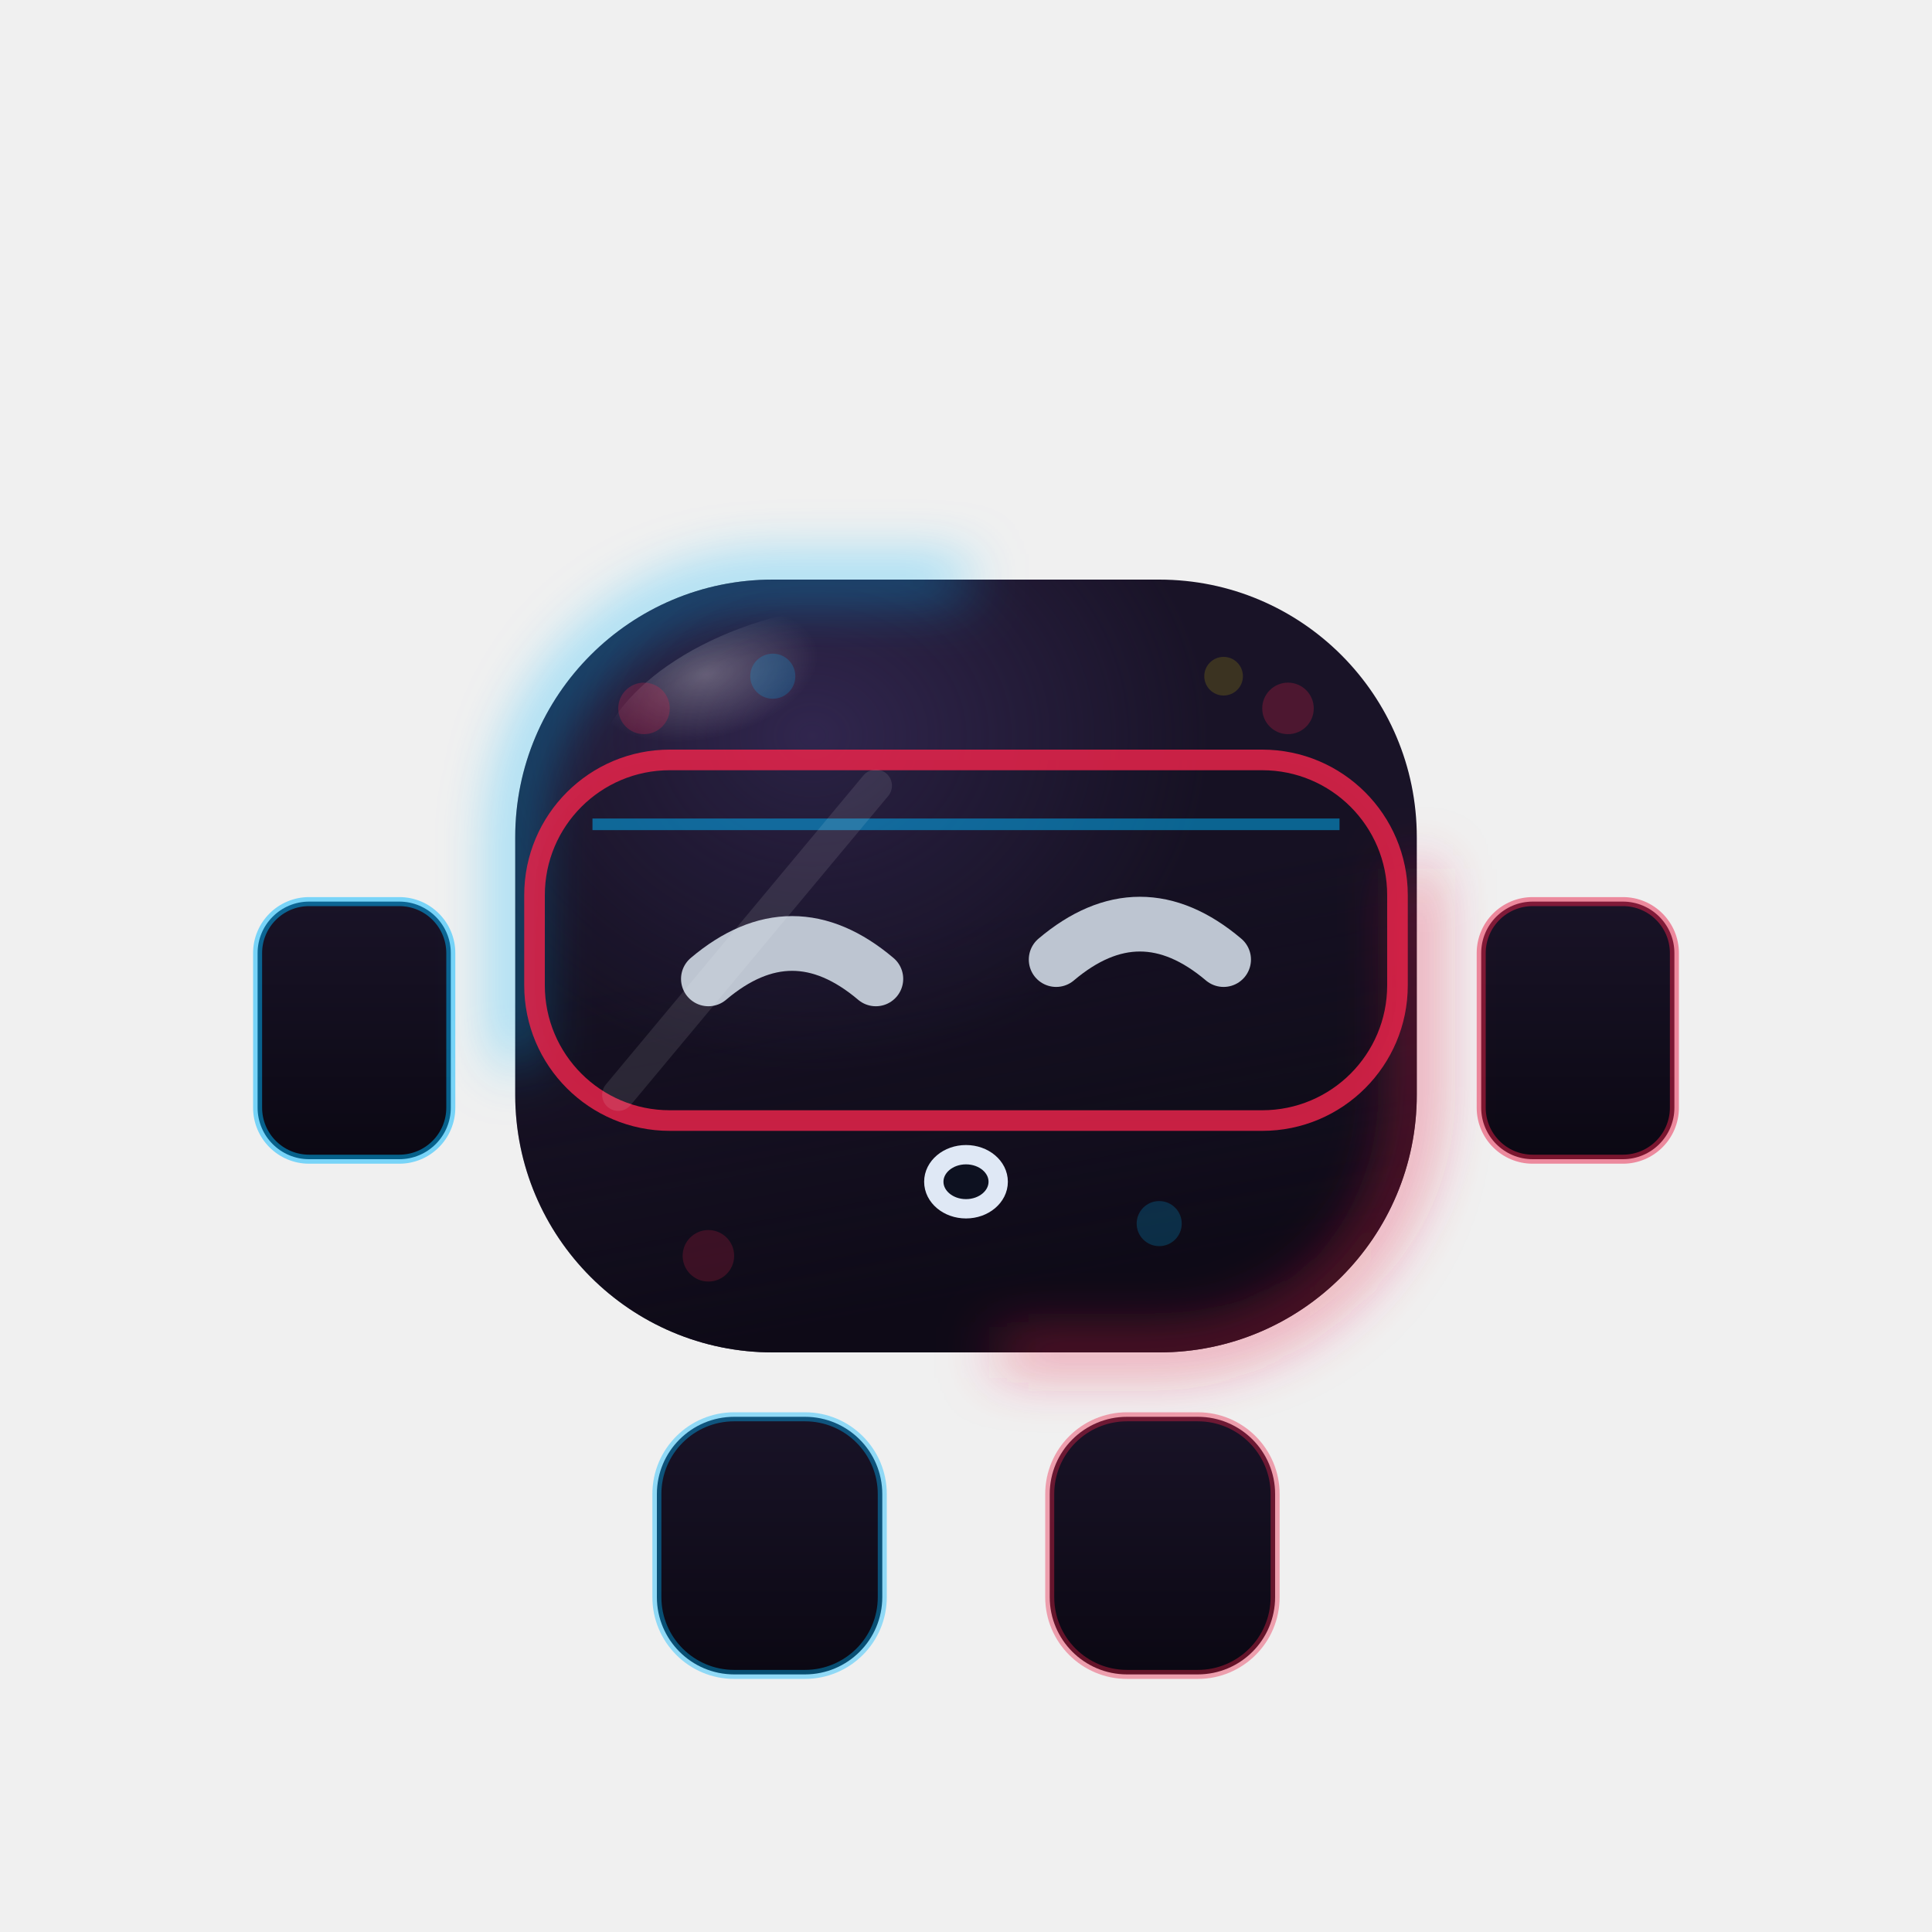
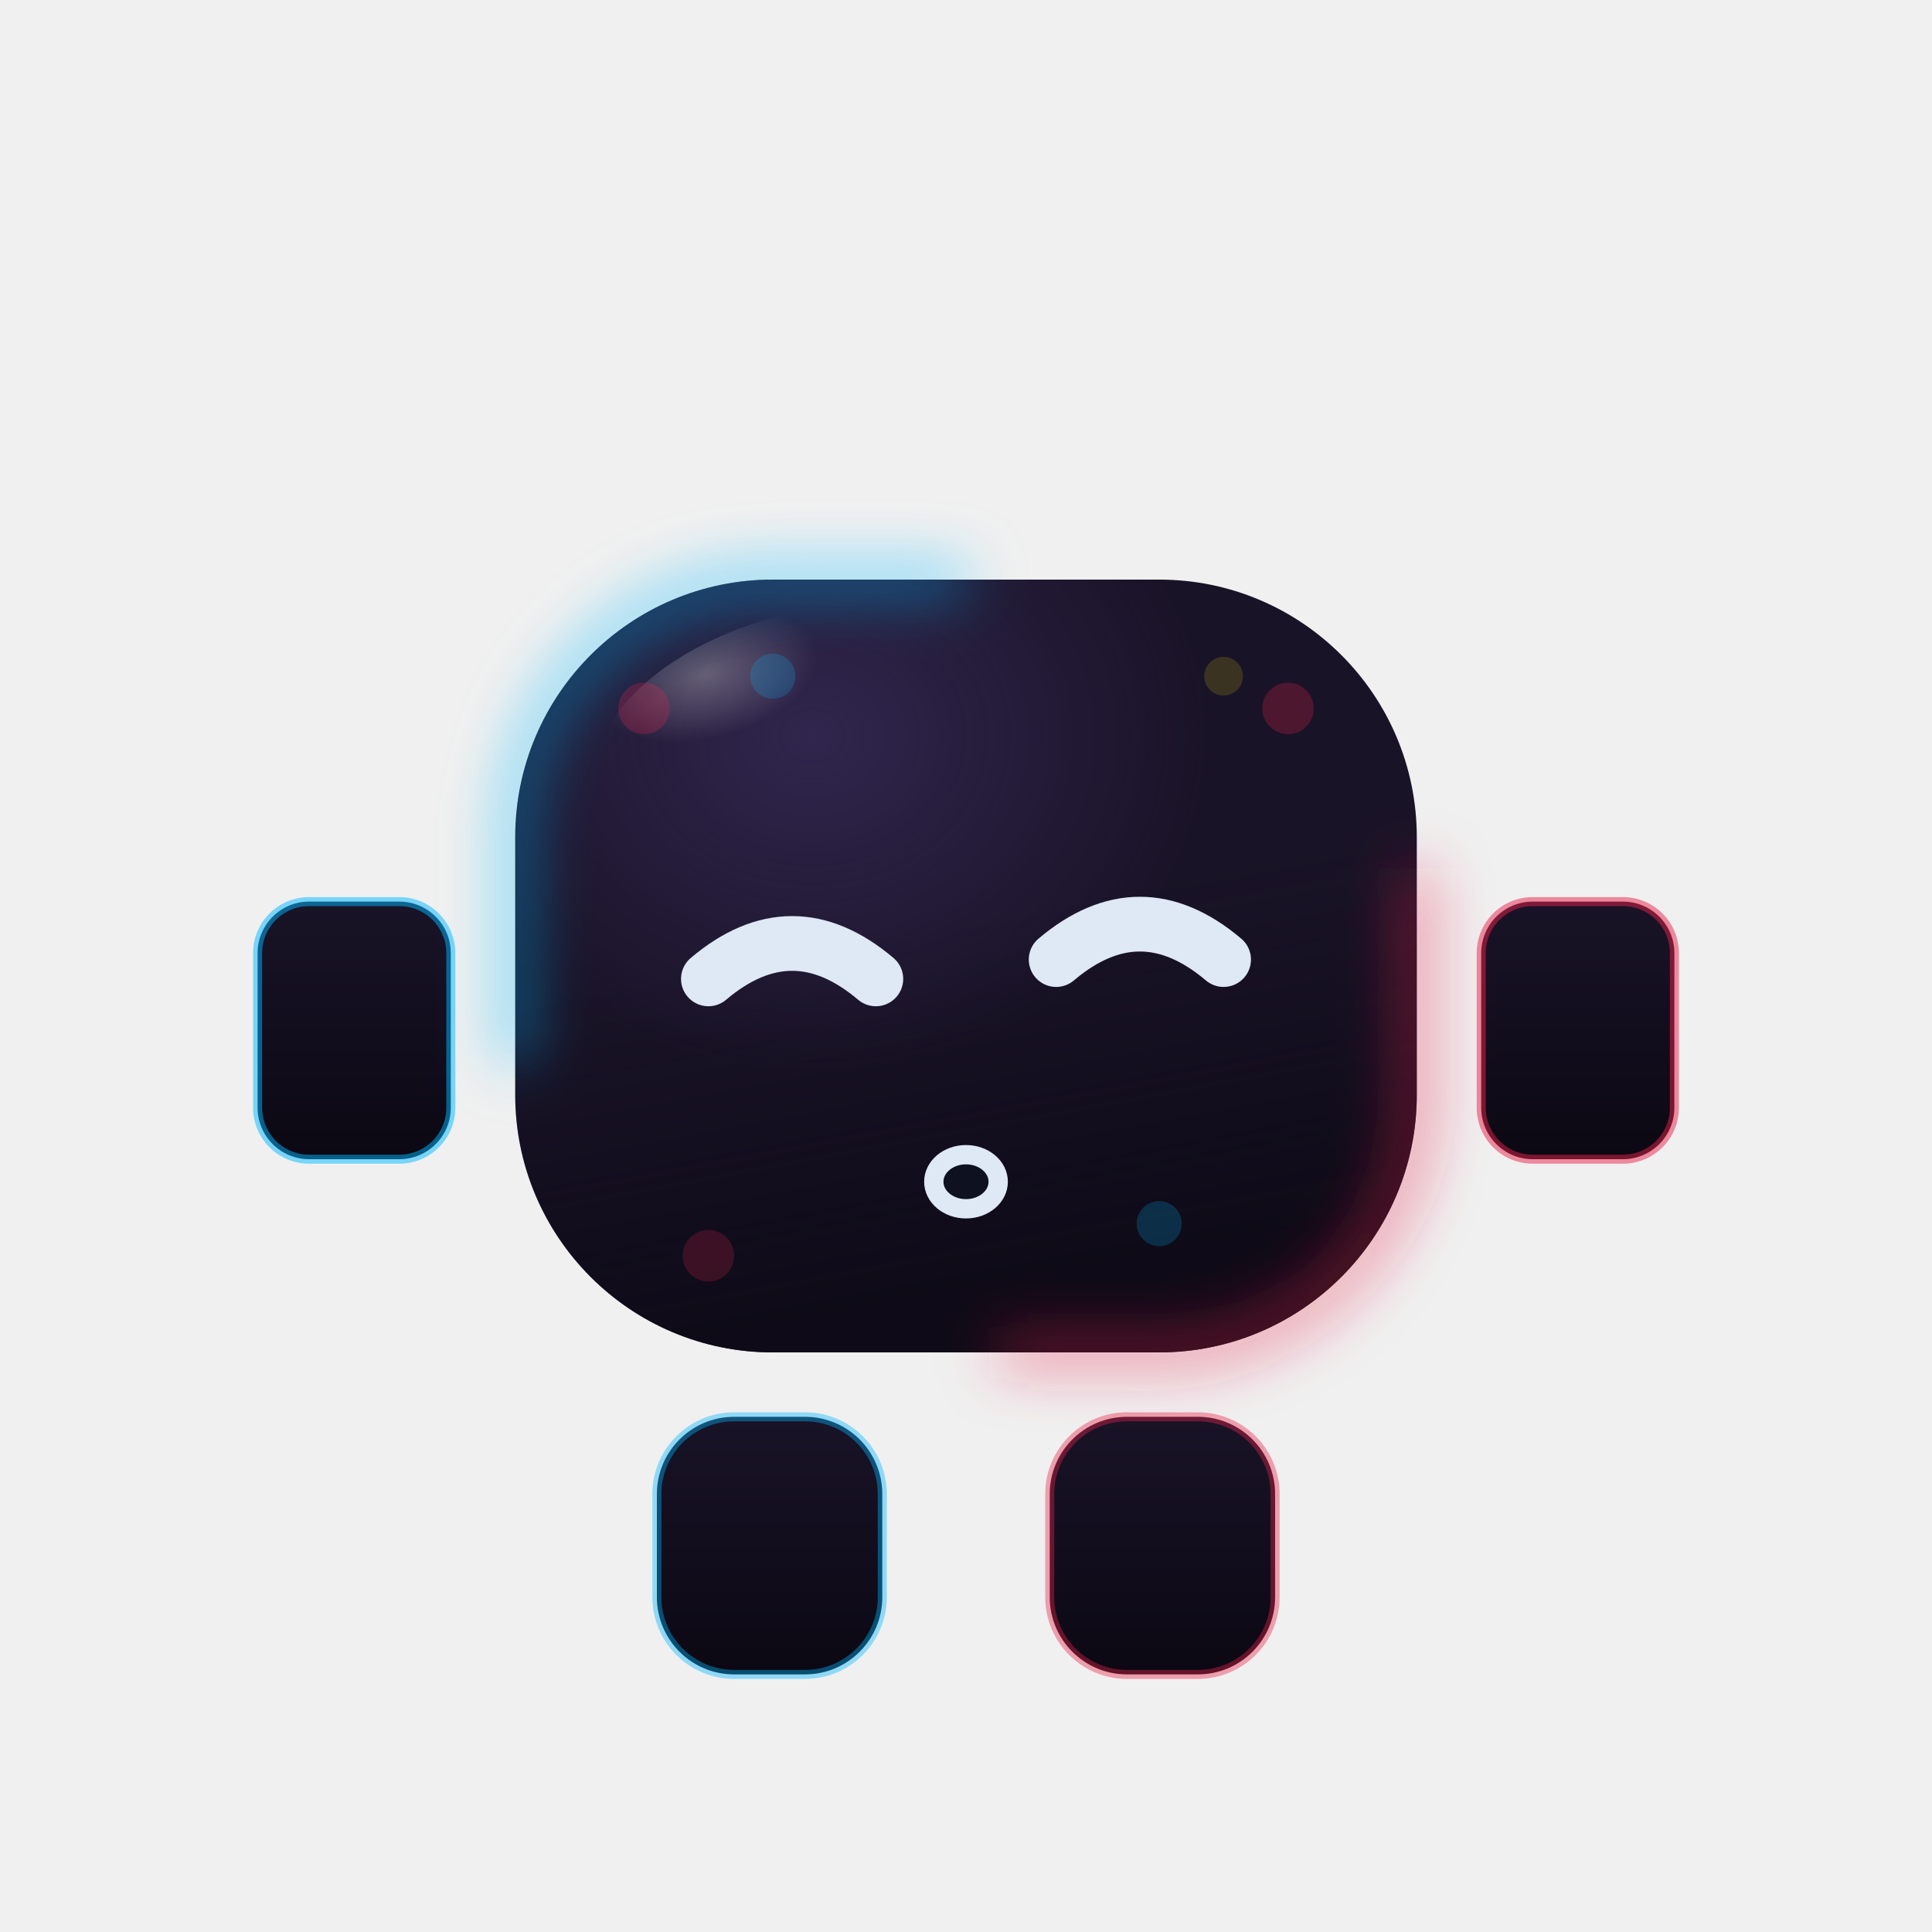
<svg xmlns="http://www.w3.org/2000/svg" viewBox="-3 -5 30 30">
  <defs>
    <radialGradient id="hd-hi" cx="33%" cy="20%" r="80%">
      <stop offset="0%" stop-color="#332852" stop-opacity="0.9" />
      <stop offset="55%" stop-color="#332852" stop-opacity="0" />
    </radialGradient>
    <linearGradient id="hd-lo" x1="0" y1="0" x2="0.22" y2="1">
      <stop offset="52%" stop-color="#0b0813" stop-opacity="0" />
      <stop offset="100%" stop-color="#0b0813" stop-opacity="0.8" />
    </linearGradient>
    <linearGradient id="hd-limb" x1="0" y1="0" x2="0" y2="1">
      <stop offset="0%" stop-color="#191327" />
      <stop offset="100%" stop-color="#0b0813" />
    </linearGradient>
    <radialGradient id="hd-spec" cx="30%" cy="16%" r="26%">
      <stop offset="0%" stop-color="#ffffff" stop-opacity="0.28" />
      <stop offset="100%" stop-color="#ffffff" stop-opacity="0" />
    </radialGradient>
    <filter id="hd-soft" x="-60%" y="-60%" width="220%" height="220%">
      <feGaussianBlur stdDeviation="0.45" />
    </filter>
  </defs>
  <g id="rig-root">
    <g id="rig-arm-left" data-pivot="2.5 9">
      <path d="M1.8 9 L3.2 9 A0.8 0.8 0 0 1 4 9.8 L4 12.2 A0.8 0.8 0 0 1 3.2 13 L1.8 13 A0.8 0.8 0 0 1 1 12.2 L1 9.8 A0.8 0.8 0 0 1 1.8 9 Z" fill="url(#hd-limb)" stroke="#00b8ff" stroke-width="0.14" stroke-opacity="0.5" />
    </g>
    <g id="rig-arm-right" data-pivot="21.5 9">
      <path d="M20.8 9 L22.2 9 A0.8 0.8 0 0 1 23 9.8 L23 12.2 A0.8 0.8 0 0 1 22.2 13 L20.8 13 A0.8 0.8 0 0 1 20 12.2 L20 9.8 A0.8 0.8 0 0 1 20.8 9 Z" fill="url(#hd-limb)" stroke="#e8234a" stroke-width="0.14" stroke-opacity="0.5" />
      <g id="slot-item" />
    </g>
    <g id="rig-leg-left" data-pivot="8.95 17">
      <rect x="7.2" y="17" width="3.5" height="4" rx="1.2" fill="url(#hd-limb)" stroke="#00b8ff" stroke-width="0.14" stroke-opacity="0.4" />
    </g>
    <g id="rig-leg-right" data-pivot="15.05 17">
      <rect x="13.3" y="17" width="3.5" height="4" rx="1.2" fill="url(#hd-limb)" stroke="#e8234a" stroke-width="0.14" stroke-opacity="0.4" />
    </g>
    <g id="rig-body">
      <path d="M9 4 L15 4 A4 4 0 0 1 19 8 L19 12 A4 4 0 0 1 15 16 L9 16 A4 4 0 0 1 5 12 L5 8 A4 4 0 0 1 9 4 Z" fill="#191327" />
      <path d="M9 4 L15 4 A4 4 0 0 1 19 8 L19 12 A4 4 0 0 1 15 16 L9 16 A4 4 0 0 1 5 12 L5 8 A4 4 0 0 1 9 4 Z" fill="url(#hd-lo)" />
      <path d="M9 4 L15 4 A4 4 0 0 1 19 8 L19 12 A4 4 0 0 1 15 16 L9 16 A4 4 0 0 1 5 12 L5 8 A4 4 0 0 1 9 4 Z" fill="url(#hd-hi)" />
      <ellipse cx="9.6" cy="6.4" rx="3.4" ry="1.9" fill="url(#hd-spec)" transform="rotate(-14 9.6 6.4)" />
      <path d="M5 11.5 L5 8 A4 4 0 0 1 9 4 L12 4" fill="none" stroke="#00b8ff" stroke-width="0.35" opacity="0.75" filter="url(#hd-soft)" />
      <path d="M19 8.5 L19 12 A4 4 0 0 1 15 16 L12.5 16" fill="none" stroke="#e8234a" stroke-width="0.35" opacity="0.75" filter="url(#hd-soft)" />
      <circle cx="7" cy="6" r="0.4" fill="#e8234a" opacity="0.25" />
      <circle cx="9" cy="5.5" r="0.35" fill="#00b8ff" opacity="0.2" />
      <circle cx="17" cy="6" r="0.4" fill="#e8234a" opacity="0.25" />
      <circle cx="15" cy="14" r="0.35" fill="#00b8ff" opacity="0.2" />
      <circle cx="8" cy="14.5" r="0.4" fill="#e8234a" opacity="0.2" />
      <circle cx="16" cy="5.5" r="0.3" fill="#ffea00" opacity="0.15" />
      <g id="rig-face-idle">
        <path d="M8 10.2 Q9.3 9.1 10.6 10.2" fill="none" stroke="#dfe8f5" stroke-width="0.85" stroke-linecap="round" />
        <path d="M13.4 9.9 Q14.7 8.8 16 9.9" fill="none" stroke="#dfe8f5" stroke-width="0.85" stroke-linecap="round" />
        <ellipse cx="12" cy="13.35" rx="0.5" ry="0.42" fill="#0d1120" stroke="#dfe8f5" stroke-width="0.3" />
      </g>
      <g id="rig-face-welcome" style="display:none">
        <ellipse cx="9.3" cy="9.55" rx="1.6" ry="2.2" fill="#0d1120" stroke="#dfe8f5" stroke-width="0.3" />
        <g class="pupil">
          <circle cx="10" cy="10.25" r="0.3" fill="#e8234a" fill-opacity="0.95" />
          <circle cx="9.35" cy="10.85" r="0.2" fill="#00b8ff" fill-opacity="0.8" />
          <circle cx="10.3" cy="10.85" r="0.14" fill="#ffea00" fill-opacity="0.7" />
        </g>
        <ellipse cx="14.7" cy="9.25" rx="1.6" ry="2.2" fill="#0d1120" stroke="#dfe8f5" stroke-width="0.3" />
        <g class="pupil">
          <circle cx="15.4" cy="9.95" r="0.3" fill="#e8234a" fill-opacity="0.95" />
          <circle cx="14.75" cy="10.55" r="0.2" fill="#00b8ff" fill-opacity="0.8" />
          <circle cx="15.7" cy="10.55" r="0.14" fill="#ffea00" fill-opacity="0.7" />
        </g>
        <g transform="rotate(-2 12 13.3)">
          <path d="M10.8 13.3 Q10.8 13 12 13 Q13.2 13 13.2 13.3 A1.1 1 0 0 1 10.8 13.3 Z" fill="#0d1120" stroke="#dfe8f5" stroke-width="0.3" />
        </g>
      </g>
      <g id="rig-face-curious" style="display:none">
        <ellipse cx="9.3" cy="9.55" rx="1.6" ry="2.2" fill="#0d1120" stroke="#dfe8f5" stroke-width="0.3" />
        <g class="pupil">
          <circle cx="10" cy="10.25" r="0.3" fill="#e8234a" fill-opacity="0.95" />
          <circle cx="9.35" cy="10.85" r="0.2" fill="#00b8ff" fill-opacity="0.8" />
          <circle cx="10.3" cy="10.85" r="0.14" fill="#ffea00" fill-opacity="0.7" />
        </g>
        <ellipse cx="14.7" cy="9.25" rx="1.6" ry="2.2" fill="#0d1120" stroke="#dfe8f5" stroke-width="0.3" />
        <g class="pupil">
          <circle cx="15.4" cy="9.95" r="0.3" fill="#e8234a" fill-opacity="0.95" />
          <circle cx="14.75" cy="10.55" r="0.2" fill="#00b8ff" fill-opacity="0.8" />
          <circle cx="15.7" cy="10.55" r="0.14" fill="#ffea00" fill-opacity="0.7" />
        </g>
        <path d="M8 7.1 L10.6 6.9" fill="none" stroke="#dfe8f5" stroke-width="0.5" stroke-linecap="round" />
        <path d="M13.35 6.6 Q14.7 5.7 16.05 6" fill="none" stroke="#dfe8f5" stroke-width="0.5" stroke-linecap="round" />
        <ellipse cx="12.05" cy="13.35" rx="0.45" ry="0.5" fill="#0d1120" stroke="#dfe8f5" stroke-width="0.3" />
      </g>
      <g id="rig-face-shocked" style="display:none">
        <ellipse cx="9.3" cy="9.7" rx="1.79" ry="2.46" fill="#0d1120" stroke="#dfe8f5" stroke-width="0.3" />
        <g class="pupil">
          <circle cx="10.08" cy="10.48" r="0.34" fill="#e8234a" fill-opacity="0.95" />
          <circle cx="9.36" cy="11.16" r="0.22" fill="#00b8ff" fill-opacity="0.8" />
          <circle cx="10.42" cy="11.16" r="0.16" fill="#ffea00" fill-opacity="0.7" />
        </g>
        <ellipse cx="14.7" cy="9.4" rx="1.79" ry="2.46" fill="#0d1120" stroke="#dfe8f5" stroke-width="0.3" />
        <g class="pupil">
          <circle cx="15.48" cy="10.18" r="0.34" fill="#e8234a" fill-opacity="0.95" />
          <circle cx="14.76" cy="10.86" r="0.22" fill="#00b8ff" fill-opacity="0.8" />
          <circle cx="15.82" cy="10.86" r="0.16" fill="#ffea00" fill-opacity="0.7" />
        </g>
        <path d="M7.95 6.5 Q9.3 5.9 10.65 6.5" fill="none" stroke="#dfe8f5" stroke-width="0.5" stroke-linecap="round" />
        <path d="M13.35 6.2 Q14.7 5.6 16.05 6.2" fill="none" stroke="#dfe8f5" stroke-width="0.5" stroke-linecap="round" />
        <ellipse cx="12" cy="13.6" rx="0.7" ry="0.85" fill="#0d1120" stroke="#dfe8f5" stroke-width="0.3" />
      </g>
      <g id="rig-face-dizzy" style="display:none">
        <g stroke="#dfe8f5" stroke-width="1" stroke-linecap="round">
          <line x1="8" y1="8.6" x2="10.6" y2="11.4" />
          <line x1="10.6" y1="8.6" x2="8" y2="11.4" />
          <line x1="13.4" y1="8.3" x2="16" y2="11.1" />
          <line x1="16" y1="8.3" x2="13.4" y2="11.1" />
        </g>
        <path d="M10.4 13.6 L11.2 13 L12 13.6 L12.8 13 L13.6 13.6" fill="none" stroke="#dfe8f5" stroke-width="0.8" stroke-linecap="round" stroke-linejoin="round" />
        <path d="M5 3.6 Q6 2.6 7 3.6 Q6 4.6 5 3.6 Z" fill="none" stroke="#e8234a" stroke-width="0.5" stroke-linecap="round" />
        <path d="M17 3.6 Q18 2.6 19 3.6 Q18 4.6 17 3.6 Z" fill="none" stroke="#00b8ff" stroke-width="0.5" stroke-linecap="round" />
      </g>
      <g id="rig-face-blink" style="display:none">
        <path d="M8 10 Q9.3 10.5 10.6 10" fill="none" stroke="#dfe8f5" stroke-width="0.85" stroke-linecap="round" />
        <path d="M13.4 9.7 Q14.7 10.2 16 9.7" fill="none" stroke="#dfe8f5" stroke-width="0.85" stroke-linecap="round" />
        <g transform="rotate(-2 12 13.3)">
          <path d="M10.8 13.3 Q10.8 13 12 13 Q13.2 13 13.2 13.3 A1.1 1 0 0 1 10.8 13.3 Z" fill="#0d1120" stroke="#dfe8f5" stroke-width="0.3" />
        </g>
      </g>
      <g id="rig-face-happy" style="display:none">
        <path d="M8 10.4 Q9.3 8.6 10.6 10.4" fill="none" stroke="#dfe8f5" stroke-width="0.9" stroke-linecap="round" />
        <path d="M13.4 10.1 Q14.7 8.3 16 10.1" fill="none" stroke="#dfe8f5" stroke-width="0.9" stroke-linecap="round" />
        <path d="M10.3 13 Q10.3 12.7 12 12.7 Q13.7 12.7 13.7 13 A1.7 1.5 0 0 1 10.3 13 Z" fill="#0d1120" stroke="#dfe8f5" stroke-width="0.3" />
      </g>
      <g id="rig-face-shutdown" style="display:none">
        <path d="M8 10 L10.6 10" fill="none" stroke="#dfe8f5" stroke-width="0.8" stroke-linecap="round" />
        <path d="M13.4 9.8 L16 9.8" fill="none" stroke="#dfe8f5" stroke-width="0.8" stroke-linecap="round" />
        <path d="M11.3 13.3 L12.7 13.3" fill="none" stroke="#dfe8f5" stroke-width="0.5" stroke-linecap="round" />
      </g>
-       <g id="slot-eyewear">
-         <rect x="5.3" y="6.8" width="13.4" height="5.6" rx="2.1" fill="#08060e" opacity="0.16" />
-         <rect x="5.3" y="6.8" width="13.4" height="5.6" rx="2.1" fill="none" stroke="#e8234a" stroke-width="0.32" opacity="0.85" />
-         <path d="M6.2 7.8 L17.8 7.8" stroke="#00b8ff" stroke-width="0.18" opacity="0.5" />
-         <path d="M6.6 12 L10.6 7.2" stroke="#ffffff" stroke-width="0.5" opacity="0.10" stroke-linecap="round" />
-       </g>
+       <g id="slot-eyewear" />
    </g>
    <g id="slot-hat" />
    <g id="rig-hand-peek-right" style="display:none">
      <rect x="20.7" y="8.3" width="2.6" height="3.4" rx="1.17" fill="#191327" stroke="#e8234a" stroke-width="0.14" stroke-opacity="0.5" />
    </g>
    <g id="rig-hand-peek-left" style="display:none">
      <rect x="0.7" y="8.3" width="2.6" height="3.4" rx="1.17" fill="#191327" stroke="#00b8ff" stroke-width="0.14" stroke-opacity="0.5" />
    </g>
  </g>
</svg>
